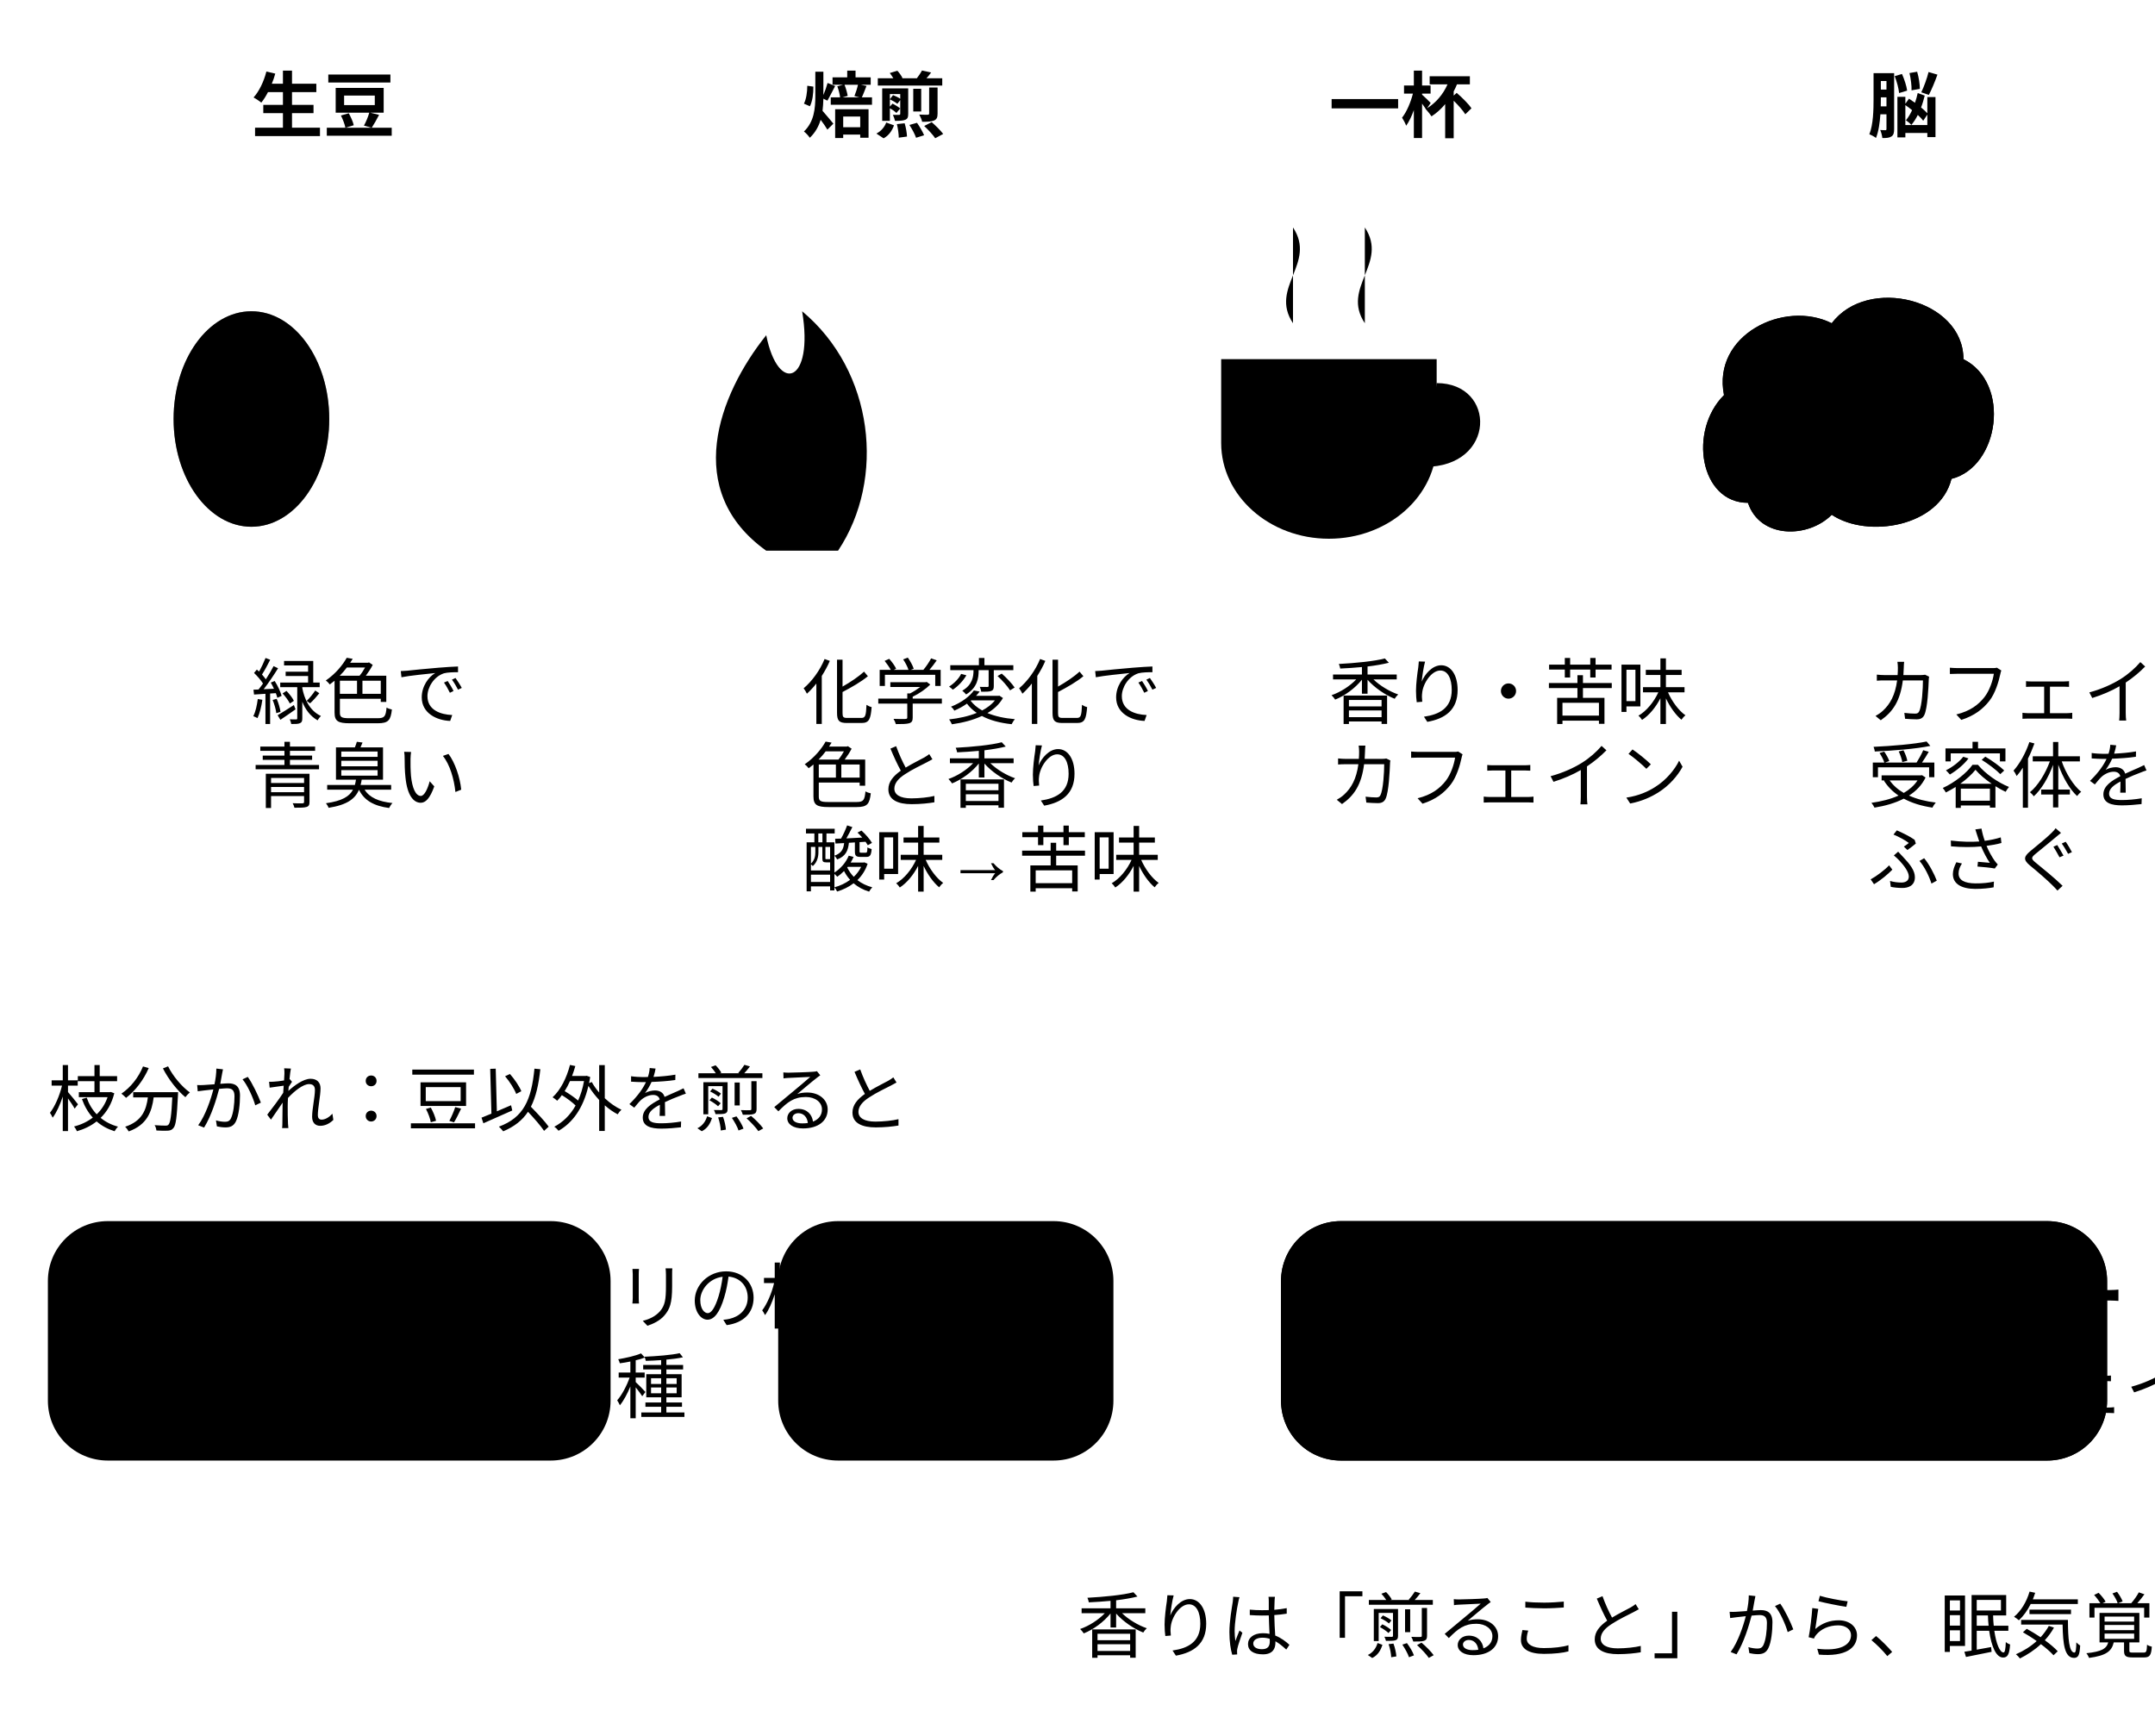
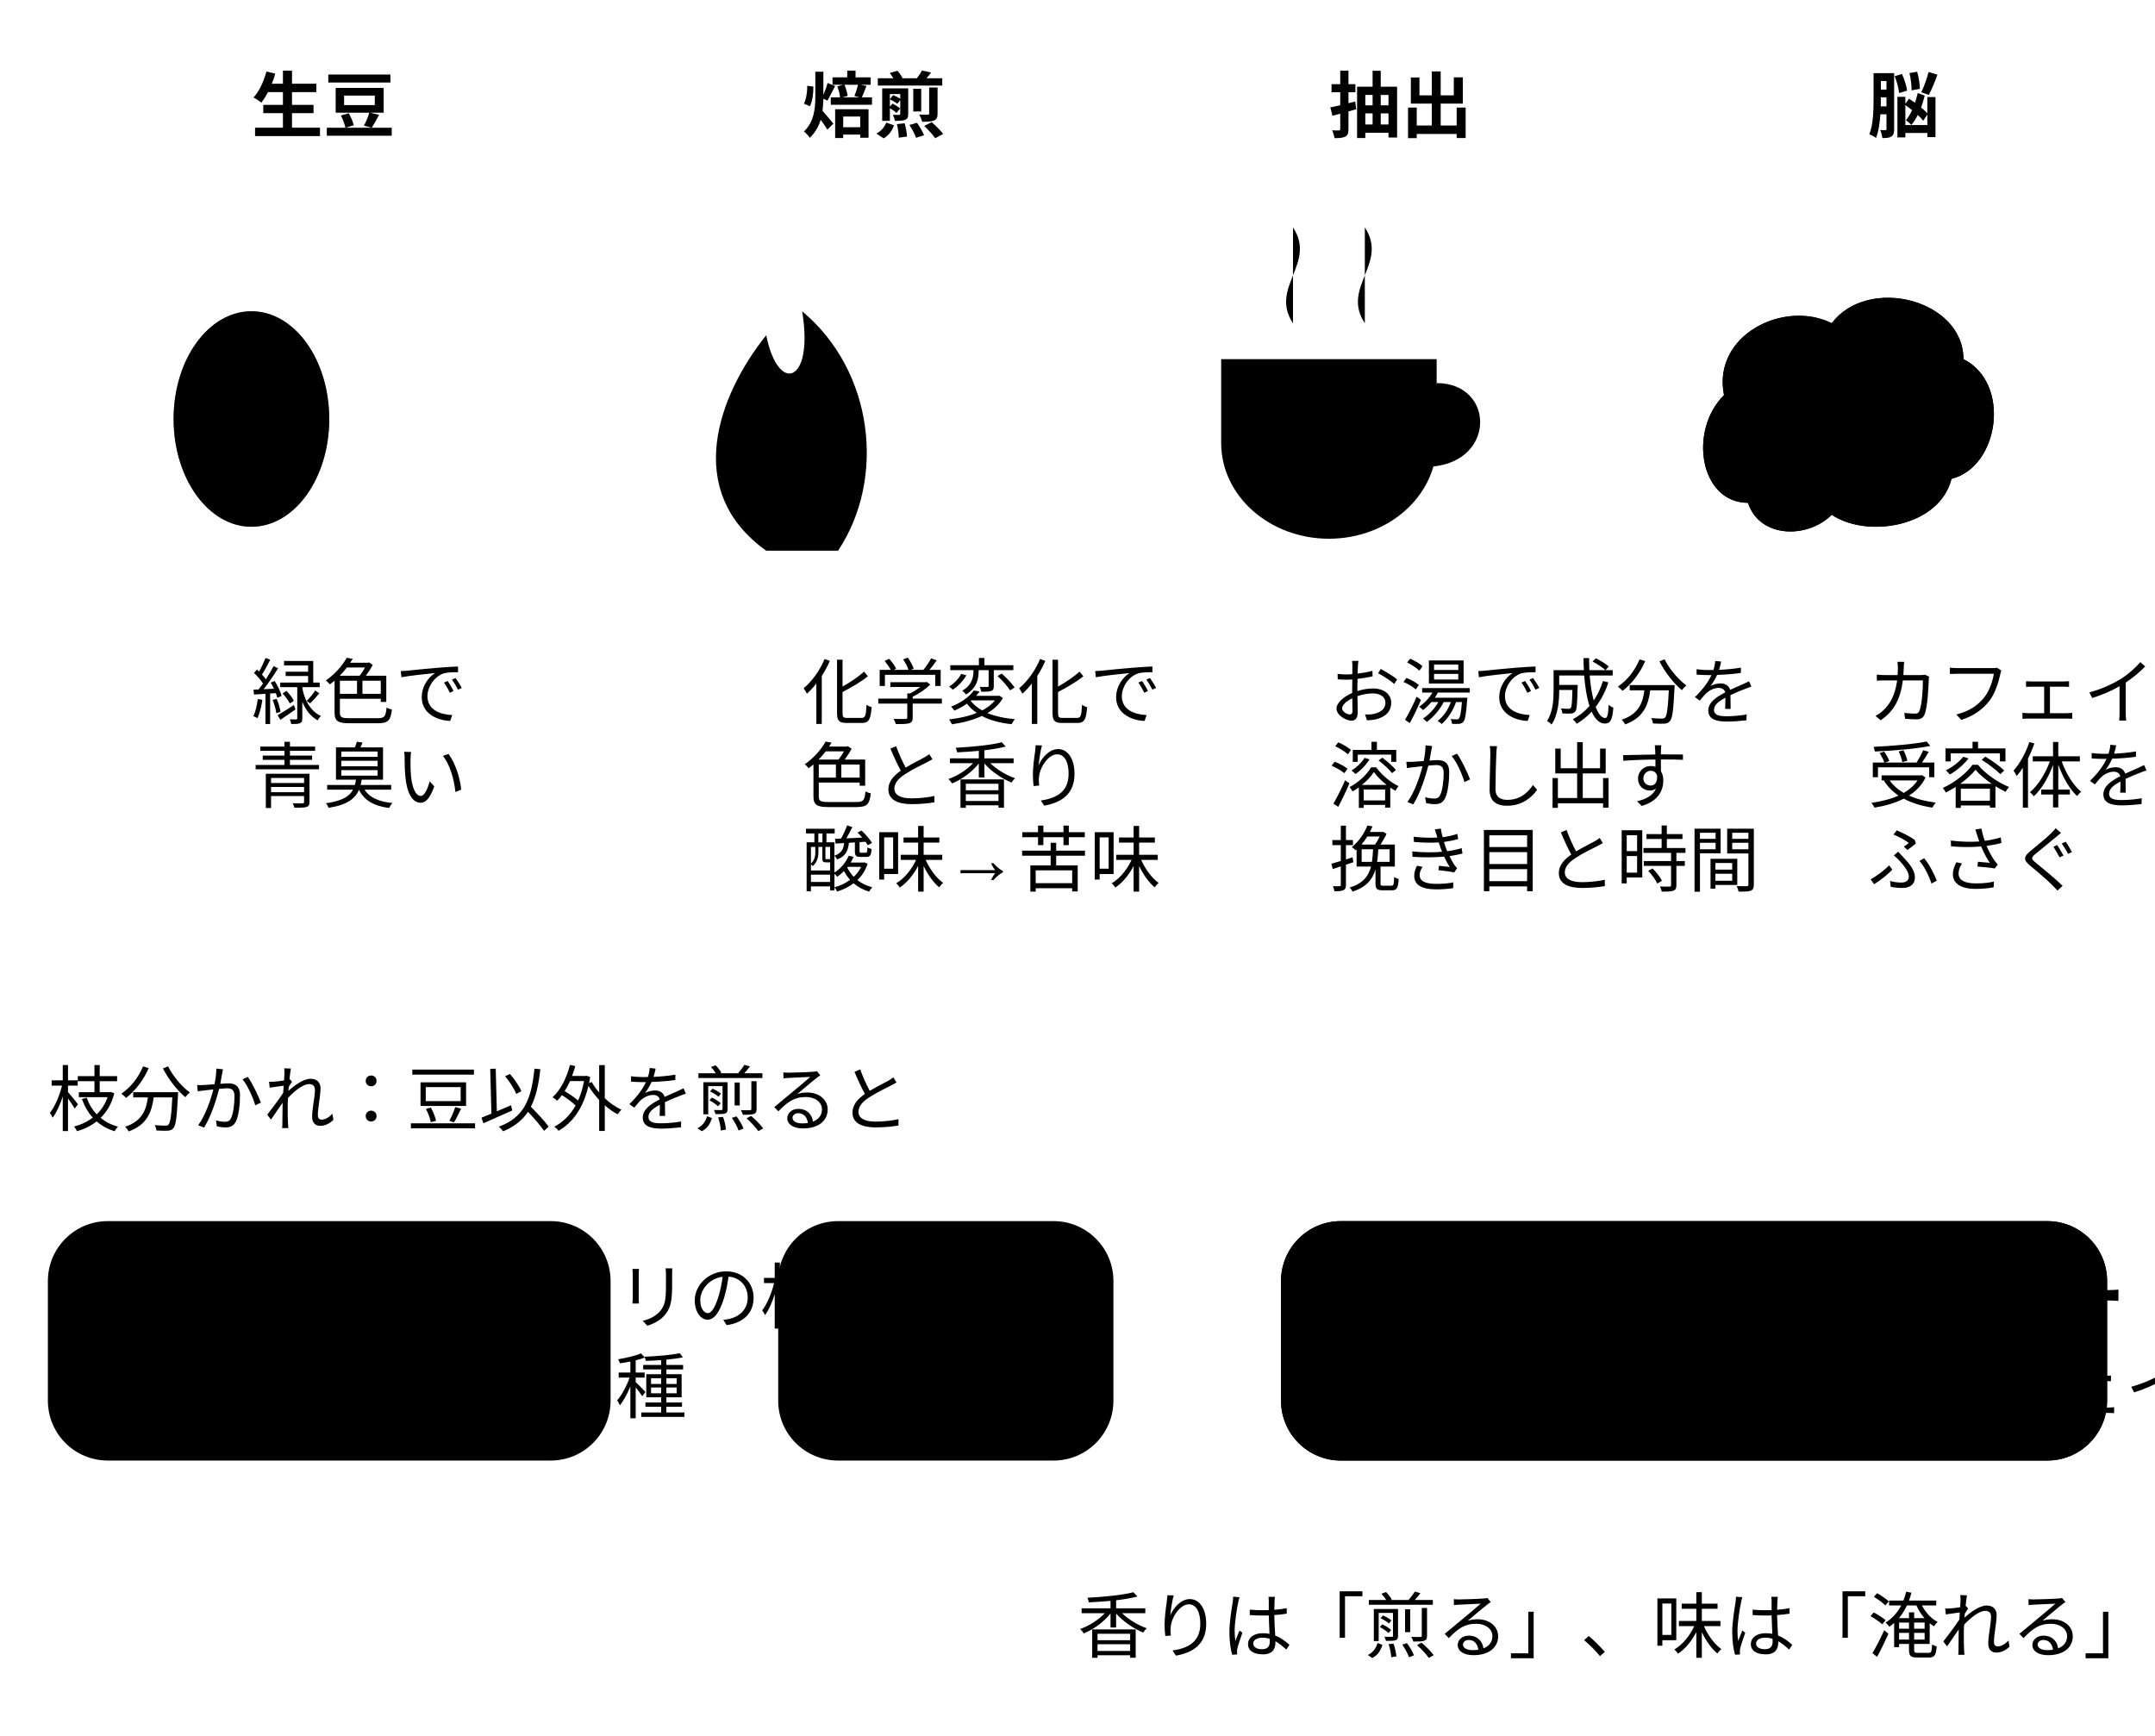
<svg xmlns="http://www.w3.org/2000/svg" viewBox="0 0 360 290">
  <ellipse cx="42" cy="70" rx="13" ry="18" class="soft" opacity="0.5" />
  <ellipse cx="42" cy="70" rx="13" ry="18" class="st" stroke-width="1.5" />
  <path d="M42 54 C38 64 46 76 42 86" class="st-soft" stroke-width="1.5" />
  <path d="M128 92 C114 82 120 66 128 56 C130 66 136 64 134 52 C146 62 148 80 140 92 Z" class="fl" />
  <path d="M118 96 H150" class="st" stroke-width="3" stroke-linecap="round" />
  <path d="M204 60 H240 V74 A18 16 0 0 1 204 74 Z" class="fl" />
  <path d="M240 64 C250 64 250 78 238 78" class="st-f" stroke-width="3" />
  <path d="M198 96 H246" class="st" stroke-width="3" stroke-linecap="round" />
  <path d="M216 54 C212 48 220 44 216 38 M228 54 C224 48 232 44 228 38" class="st-soft" stroke-width="1.5" />
  <path d="M292 84 C284 84 282 72 288 66 C286 56 298 50 306 54 C312 46 328 50 328 60 C336 64 334 78 326 80 C324 88 312 90 306 86 C302 90 294 90 292 84 Z" class="tint" />
  <path d="M292 84 C284 84 282 72 288 66 C286 56 298 50 306 54 C312 46 328 50 328 60 C336 64 334 78 326 80 C324 88 312 90 306 86 C302 90 294 90 292 84 Z" class="st" stroke-width="2" />
  <circle cx="310" cy="70" r="6" class="fl" />
  <g class="st-f" stroke-width="2.5">
    <path d="M62 74 H104" marker-end="url(#a-food)" />
    <path d="M156 74 H190" marker-end="url(#a-food)" />
    <path d="M254 74 H278" marker-end="url(#a-food)" />
  </g>
  <text x="42" y="22" class="t-s mid ink" font-weight="700">生豆</text>
  <text x="134" y="22" class="t-s mid fl" font-weight="700">焙煎</text>
-   <text x="222" y="22" class="t-s mid ink" font-weight="700">一杯</text>
+   <text x="222" y="22" class="t-s mid fl" font-weight="700">抽出</text>
  <text x="312" y="22" class="t-s mid ink" font-weight="700">脳</text>
  <g class="t-xs mid ink">
    <text x="42" y="120">緑色で</text>
    <text x="42" y="134">青臭い</text>
    <text x="134" y="120">化学変化で</text>
    <text x="134" y="134">色と香り</text>
    <text x="134" y="148">酸味→苦味</text>
-     <text x="222" y="120">香り・苦味</text>
-     <text x="222" y="134">カフェイン</text>
+     <text x="222" y="120">お湯で成分を</text>
+     <text x="222" y="134">溶かし出す</text>
+     <text x="222" y="148">挽き目と時間</text>
    <text x="312" y="120">カフェインが</text>
    <text x="312" y="134">受容体を</text>
    <text x="312" y="148">ふさぐ</text>
  </g>
  <path d="M4 168 H356" class="st-line" stroke-width="1" />
  <text x="8" y="188" class="t-xs soft">枝分かれ：豆以外を煎ると</text>
  <rect x="8" y="204" width="94" height="40" rx="10" class="tint" />
  <text x="55" y="221" class="t-xs mid ink">麦・チコリの根</text>
  <text x="55" y="236" class="t-xs mid ink">デーツの種</text>
  <path d="M106 224 H126" class="st-f" stroke-width="2" marker-end="url(#a-food)" />
  <rect x="130" y="204" width="56" height="40" rx="10" class="fl" />
  <text x="158" y="229" class="t-s mid on" font-weight="700">煎る</text>
  <path d="M190 224 H210" class="st-f" stroke-width="2" marker-end="url(#a-food)" />
  <rect x="214" y="204" width="138" height="40" rx="10" class="paper" />
  <rect x="214" y="204" width="138" height="40" rx="10" class="st-f" stroke-width="1.5" />
  <text x="283" y="221" class="t-xs mid fl" font-weight="700">代用コーヒー</text>
  <text x="283" y="236" class="t-xs mid ink">多くはカフェインなし</text>
-   <text x="180" y="276" class="t-xs mid soft">香りは「煎ること」から、眠気覚ましは「カフェイン」から</text>
+   <text x="180" y="276" class="t-xs mid soft">香りは「煎る」、味は「淹れる」、眠気覚ましは「カフェイン」</text>
</svg>
